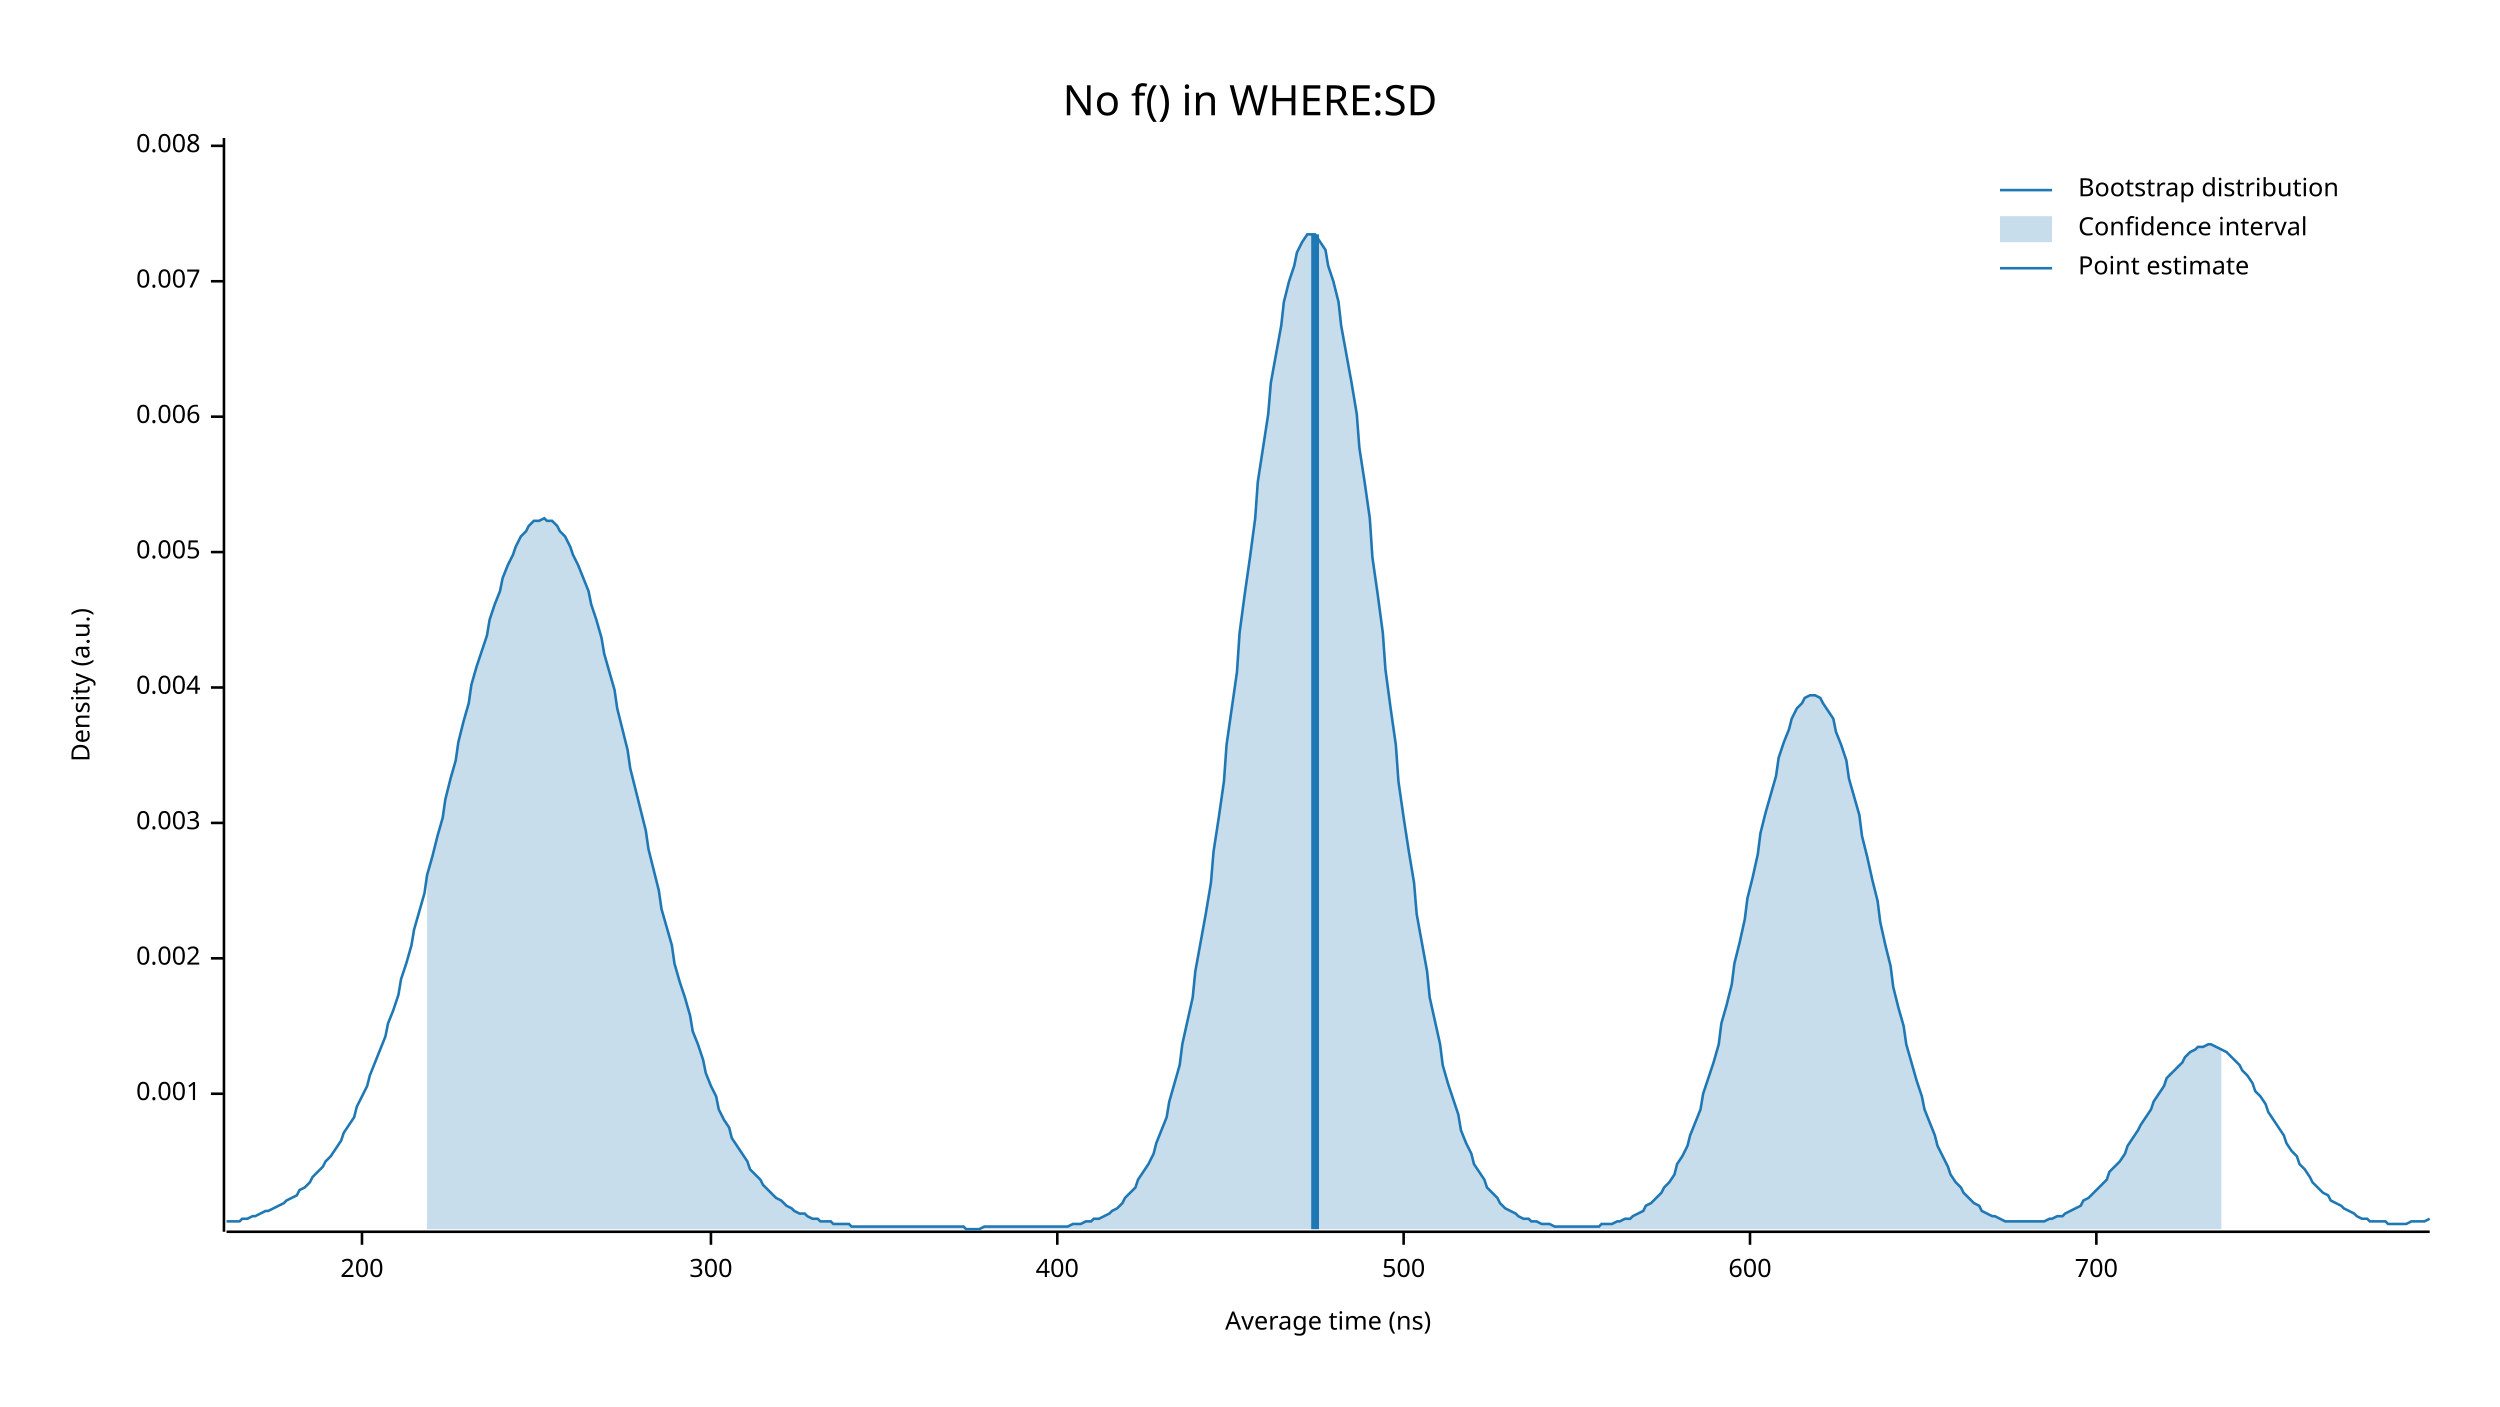
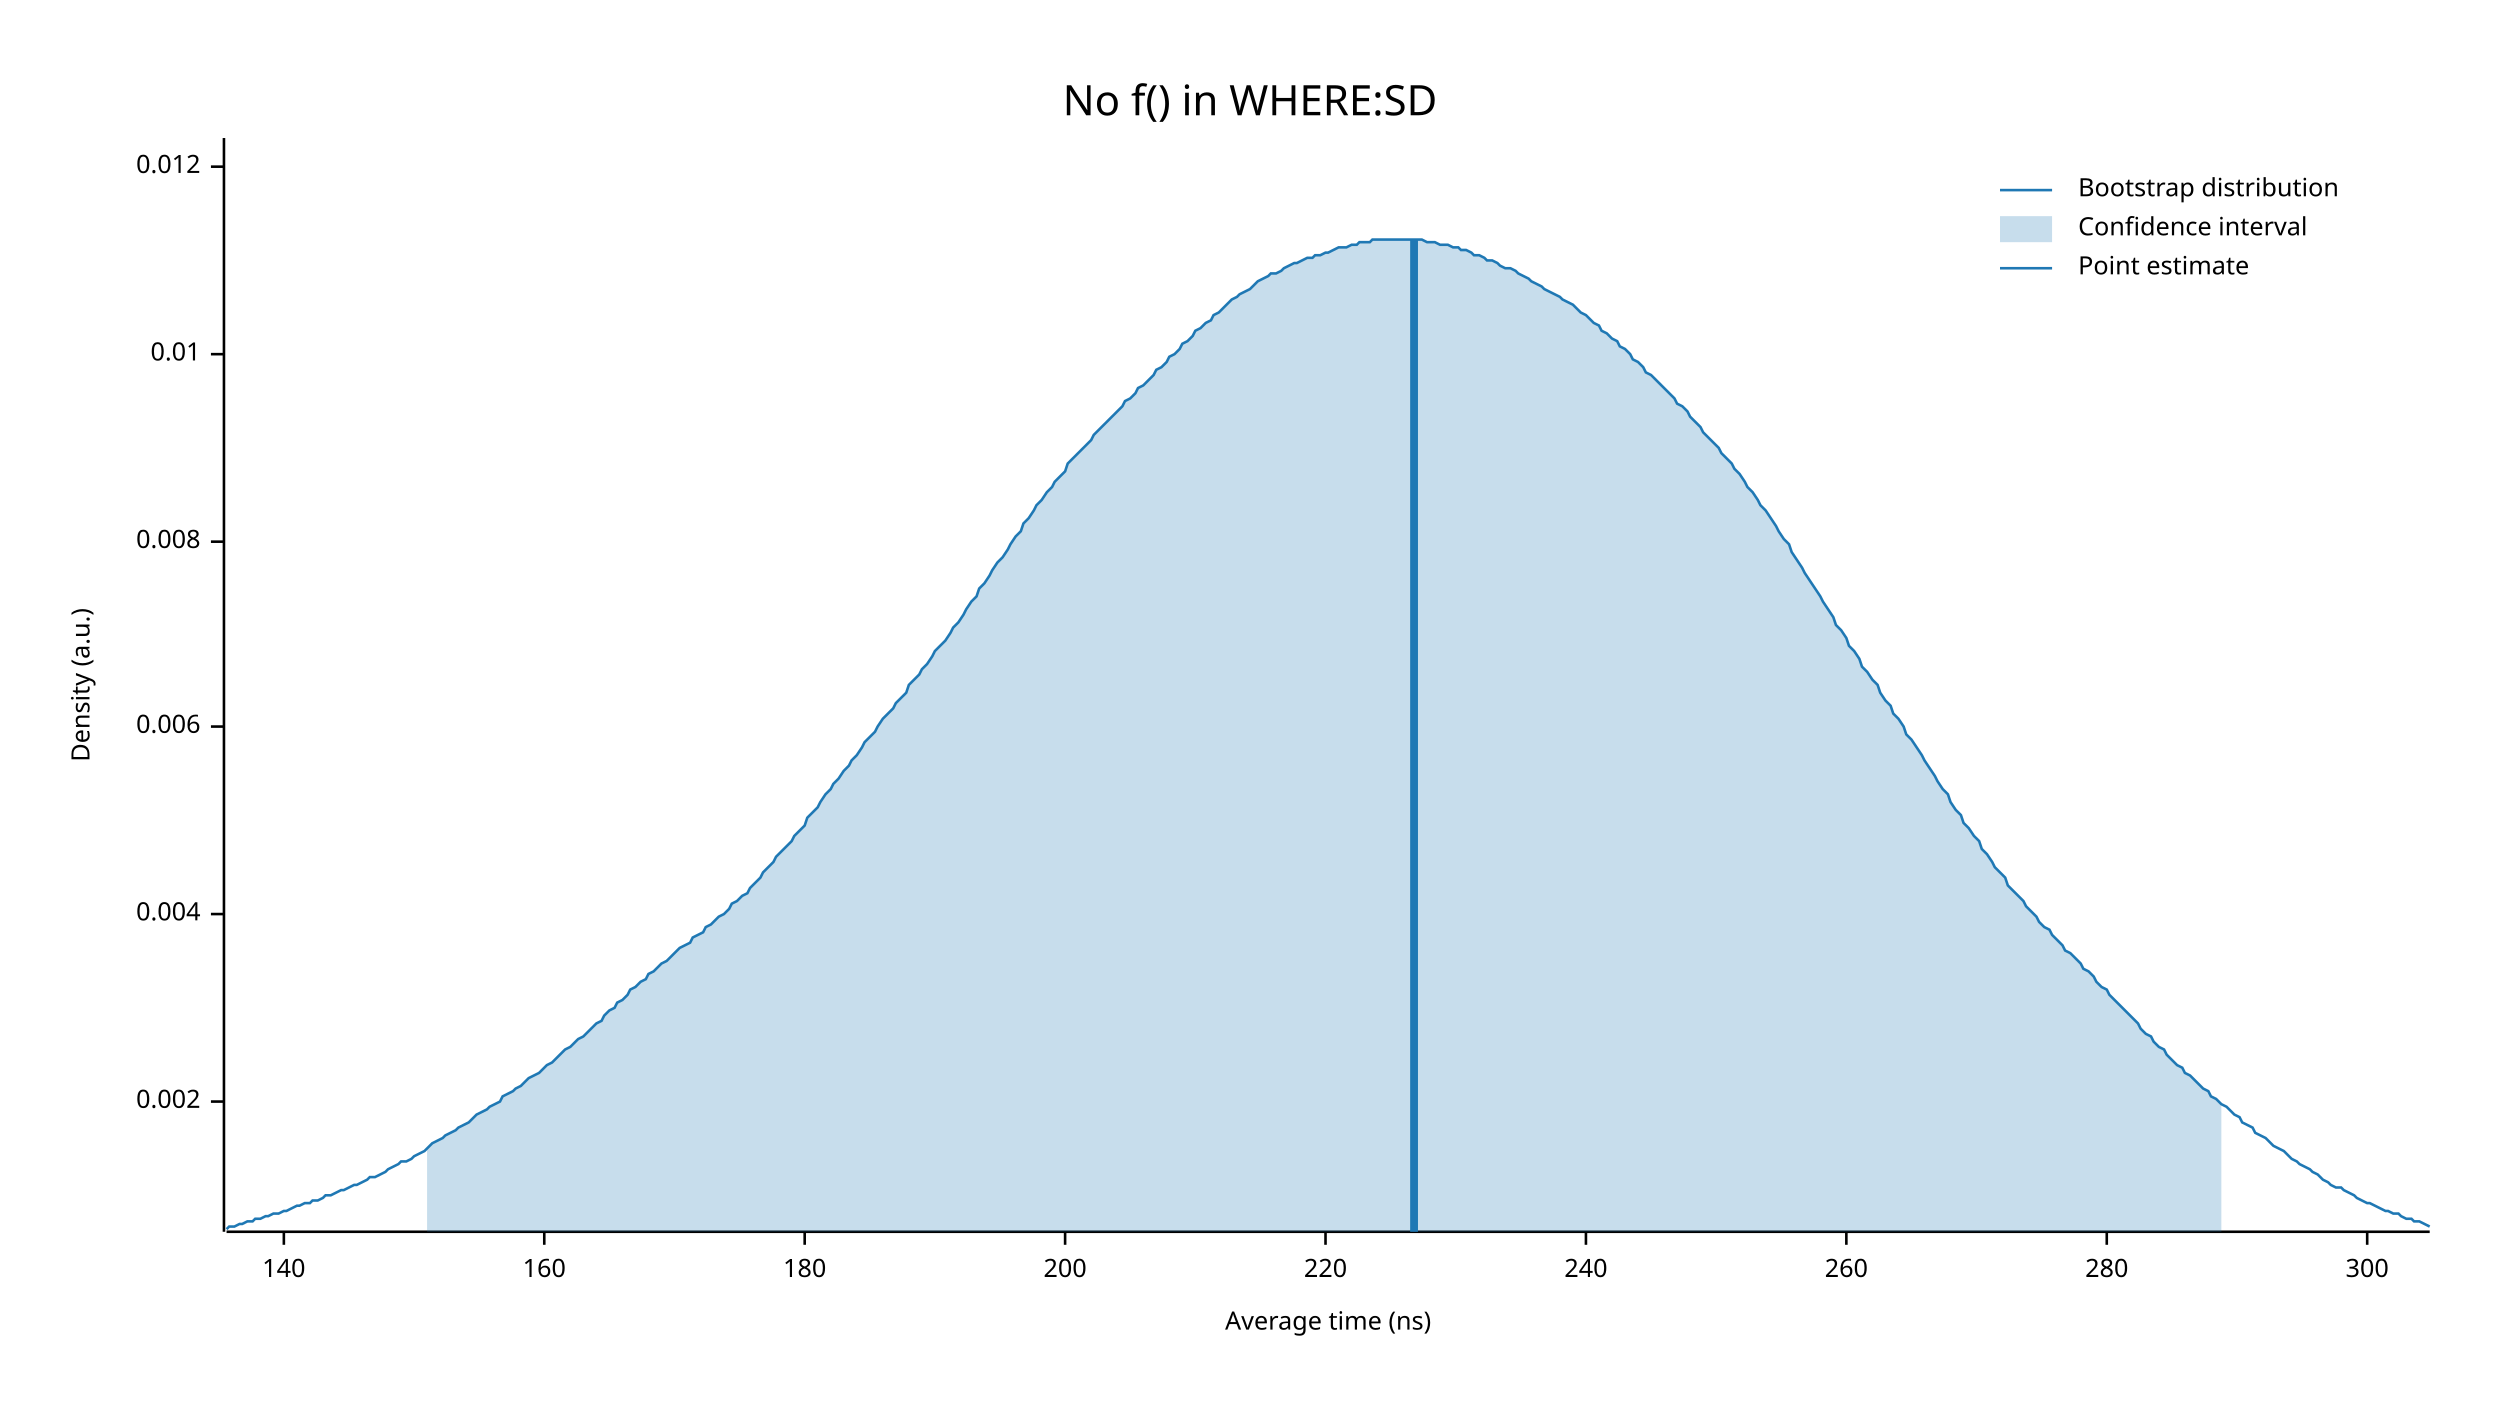
<svg xmlns="http://www.w3.org/2000/svg" width="960" height="540" viewBox="0 0 960 540">
  <text x="480" y="32" dy="0.76em" text-anchor="middle" font-family="sans-serif" font-size="16.129" opacity="1" fill="#000000">
No f() in WHERE:SD
</text>
  <text x="27" y="263" dy="0.76em" text-anchor="middle" font-family="sans-serif" font-size="9.677" opacity="1" fill="#000000" transform="rotate(270, 27, 263)">
Density (a.u.)
</text>
  <text x="510" y="513" dy="-0.5ex" text-anchor="middle" font-family="sans-serif" font-size="9.677" opacity="1" fill="#000000">
Average time (ns)
</text>
  <polyline fill="none" opacity="1" stroke="#000000" stroke-width="1" points="86,53 86,473 " />
-   <text x="77" y="420" dy="0.5ex" text-anchor="end" font-family="sans-serif" font-size="9.677" opacity="1" fill="#000000">
- 0.001
- </text>
-   <polyline fill="none" opacity="1" stroke="#000000" stroke-width="1" points="81,420 86,420 " />
-   <text x="77" y="368" dy="0.5ex" text-anchor="end" font-family="sans-serif" font-size="9.677" opacity="1" fill="#000000">
+   <text x="77" y="423" dy="0.5ex" text-anchor="end" font-family="sans-serif" font-size="9.677" opacity="1" fill="#000000">
0.002
</text>
-   <polyline fill="none" opacity="1" stroke="#000000" stroke-width="1" points="81,368 86,368 " />
-   <text x="77" y="316" dy="0.5ex" text-anchor="end" font-family="sans-serif" font-size="9.677" opacity="1" fill="#000000">
- 0.003
- </text>
-   <polyline fill="none" opacity="1" stroke="#000000" stroke-width="1" points="81,316 86,316 " />
-   <text x="77" y="264" dy="0.5ex" text-anchor="end" font-family="sans-serif" font-size="9.677" opacity="1" fill="#000000">
+   <polyline fill="none" opacity="1" stroke="#000000" stroke-width="1" points="81,423 86,423 " />
+   <text x="77" y="351" dy="0.5ex" text-anchor="end" font-family="sans-serif" font-size="9.677" opacity="1" fill="#000000">
0.004
</text>
-   <polyline fill="none" opacity="1" stroke="#000000" stroke-width="1" points="81,264 86,264 " />
-   <text x="77" y="212" dy="0.5ex" text-anchor="end" font-family="sans-serif" font-size="9.677" opacity="1" fill="#000000">
- 0.005
- </text>
-   <polyline fill="none" opacity="1" stroke="#000000" stroke-width="1" points="81,212 86,212 " />
-   <text x="77" y="160" dy="0.5ex" text-anchor="end" font-family="sans-serif" font-size="9.677" opacity="1" fill="#000000">
+   <polyline fill="none" opacity="1" stroke="#000000" stroke-width="1" points="81,351 86,351 " />
+   <text x="77" y="279" dy="0.5ex" text-anchor="end" font-family="sans-serif" font-size="9.677" opacity="1" fill="#000000">
0.006
</text>
-   <polyline fill="none" opacity="1" stroke="#000000" stroke-width="1" points="81,160 86,160 " />
-   <text x="77" y="108" dy="0.5ex" text-anchor="end" font-family="sans-serif" font-size="9.677" opacity="1" fill="#000000">
- 0.007
- </text>
-   <polyline fill="none" opacity="1" stroke="#000000" stroke-width="1" points="81,108 86,108 " />
-   <text x="77" y="56" dy="0.5ex" text-anchor="end" font-family="sans-serif" font-size="9.677" opacity="1" fill="#000000">
+   <polyline fill="none" opacity="1" stroke="#000000" stroke-width="1" points="81,279 86,279 " />
+   <text x="77" y="208" dy="0.5ex" text-anchor="end" font-family="sans-serif" font-size="9.677" opacity="1" fill="#000000">
0.008
</text>
-   <polyline fill="none" opacity="1" stroke="#000000" stroke-width="1" points="81,56 86,56 " />
+   <polyline fill="none" opacity="1" stroke="#000000" stroke-width="1" points="81,208 86,208 " />
+   <text x="77" y="136" dy="0.5ex" text-anchor="end" font-family="sans-serif" font-size="9.677" opacity="1" fill="#000000">
+ 0.01
+ </text>
+   <polyline fill="none" opacity="1" stroke="#000000" stroke-width="1" points="81,136 86,136 " />
+   <text x="77" y="64" dy="0.5ex" text-anchor="end" font-family="sans-serif" font-size="9.677" opacity="1" fill="#000000">
+ 0.012
+ </text>
+   <polyline fill="none" opacity="1" stroke="#000000" stroke-width="1" points="81,64 86,64 " />
  <polyline fill="none" opacity="1" stroke="#000000" stroke-width="1" points="87,473 933,473 " />
-   <text x="139" y="483" dy="0.76em" text-anchor="middle" font-family="sans-serif" font-size="9.677" opacity="1" fill="#000000">
+   <text x="109" y="483" dy="0.76em" text-anchor="middle" font-family="sans-serif" font-size="9.677" opacity="1" fill="#000000">
+ 140
+ </text>
+   <polyline fill="none" opacity="1" stroke="#000000" stroke-width="1" points="109,473 109,478 " />
+   <text x="209" y="483" dy="0.76em" text-anchor="middle" font-family="sans-serif" font-size="9.677" opacity="1" fill="#000000">
+ 160
+ </text>
+   <polyline fill="none" opacity="1" stroke="#000000" stroke-width="1" points="209,473 209,478 " />
+   <text x="309" y="483" dy="0.76em" text-anchor="middle" font-family="sans-serif" font-size="9.677" opacity="1" fill="#000000">
+ 180
+ </text>
+   <polyline fill="none" opacity="1" stroke="#000000" stroke-width="1" points="309,473 309,478 " />
+   <text x="409" y="483" dy="0.76em" text-anchor="middle" font-family="sans-serif" font-size="9.677" opacity="1" fill="#000000">
200
</text>
-   <polyline fill="none" opacity="1" stroke="#000000" stroke-width="1" points="139,473 139,478 " />
-   <text x="273" y="483" dy="0.76em" text-anchor="middle" font-family="sans-serif" font-size="9.677" opacity="1" fill="#000000">
+   <polyline fill="none" opacity="1" stroke="#000000" stroke-width="1" points="409,473 409,478 " />
+   <text x="509" y="483" dy="0.76em" text-anchor="middle" font-family="sans-serif" font-size="9.677" opacity="1" fill="#000000">
+ 220
+ </text>
+   <polyline fill="none" opacity="1" stroke="#000000" stroke-width="1" points="509,473 509,478 " />
+   <text x="609" y="483" dy="0.76em" text-anchor="middle" font-family="sans-serif" font-size="9.677" opacity="1" fill="#000000">
+ 240
+ </text>
+   <polyline fill="none" opacity="1" stroke="#000000" stroke-width="1" points="609,473 609,478 " />
+   <text x="709" y="483" dy="0.76em" text-anchor="middle" font-family="sans-serif" font-size="9.677" opacity="1" fill="#000000">
+ 260
+ </text>
+   <polyline fill="none" opacity="1" stroke="#000000" stroke-width="1" points="709,473 709,478 " />
+   <text x="809" y="483" dy="0.76em" text-anchor="middle" font-family="sans-serif" font-size="9.677" opacity="1" fill="#000000">
+ 280
+ </text>
+   <polyline fill="none" opacity="1" stroke="#000000" stroke-width="1" points="809,473 809,478 " />
+   <text x="909" y="483" dy="0.76em" text-anchor="middle" font-family="sans-serif" font-size="9.677" opacity="1" fill="#000000">
300
</text>
-   <polyline fill="none" opacity="1" stroke="#000000" stroke-width="1" points="273,473 273,478 " />
-   <text x="406" y="483" dy="0.76em" text-anchor="middle" font-family="sans-serif" font-size="9.677" opacity="1" fill="#000000">
- 400
- </text>
-   <polyline fill="none" opacity="1" stroke="#000000" stroke-width="1" points="406,473 406,478 " />
-   <text x="539" y="483" dy="0.76em" text-anchor="middle" font-family="sans-serif" font-size="9.677" opacity="1" fill="#000000">
- 500
- </text>
-   <polyline fill="none" opacity="1" stroke="#000000" stroke-width="1" points="539,473 539,478 " />
-   <text x="672" y="483" dy="0.76em" text-anchor="middle" font-family="sans-serif" font-size="9.677" opacity="1" fill="#000000">
- 600
- </text>
-   <polyline fill="none" opacity="1" stroke="#000000" stroke-width="1" points="672,473 672,478 " />
-   <text x="805" y="483" dy="0.76em" text-anchor="middle" font-family="sans-serif" font-size="9.677" opacity="1" fill="#000000">
- 700
- </text>
-   <polyline fill="none" opacity="1" stroke="#000000" stroke-width="1" points="805,473 805,478 " />
-   <polyline fill="none" opacity="1" stroke="#1F78B4" stroke-width="1" points="87,469 88,469 90,469 92,469 93,468 95,468 97,467 98,467 100,466 102,465 103,465 105,464 107,463 109,462 110,461 112,460 114,459 115,457 117,456 119,454 120,452 122,450 124,448 125,446 127,444 129,441 131,438 132,435 134,432 136,429 137,425 139,421 141,417 142,413 144,408 146,403 148,398 149,393 151,388 153,382 154,376 156,370 158,363 159,357 161,350 163,343 164,336 166,329 168,321 170,314 171,307 173,299 175,292 176,285 178,277 180,270 181,263 183,256 185,250 187,244 188,238 190,232 192,227 193,222 195,217 197,213 198,210 200,206 202,204 203,202 205,200 207,200 209,199 210,200 212,200 214,202 215,204 217,206 219,210 220,213 222,217 224,222 226,227 227,232 229,238 231,245 232,251 234,258 236,265 237,272 239,280 241,288 242,295 244,303 246,311 248,319 249,326 251,334 253,342 254,349 256,356 258,363 259,370 261,377 263,383 265,390 266,396 268,401 270,407 271,412 273,417 275,421 276,426 278,430 280,433 281,437 283,440 285,443 287,446 288,449 290,451 292,453 293,455 295,457 297,459 298,460 300,461 302,463 304,464 305,465 307,466 309,466 310,467 312,468 314,468 315,469 317,469 319,469 320,470 322,470 324,470 326,470 327,471 329,471 331,471 332,471 334,471 336,471 337,471 339,471 341,471 343,471 344,471 346,471 348,471 349,471 351,471 353,471 354,471 356,471 358,471 359,471 361,471 363,471 365,471 366,471 368,471 370,471 371,472 373,472 375,472 376,472 378,471 380,471 381,471 383,471 385,471 387,471 388,471 390,471 392,471 393,471 395,471 397,471 398,471 400,471 402,471 404,471 405,471 407,471 409,471 410,471 412,470 414,470 415,470 417,469 419,469 420,468 422,468 424,467 426,466 427,465 429,464 431,462 432,460 434,458 436,456 437,453 439,450 441,447 443,443 444,439 446,434 448,429 449,423 451,416 453,409 454,401 456,392 458,383 459,373 461,362 463,351 465,339 466,327 468,314 470,300 471,286 473,272 475,258 476,243 478,228 480,214 482,199 483,185 485,172 487,159 488,147 490,136 492,125 493,116 495,108 497,102 498,97 500,93 502,90 504,90 505,90 507,93 509,96 510,102 512,108 514,116 515,125 517,136 519,147 521,159 522,172 524,185 526,199 527,214 529,228 531,243 532,257 534,272 536,286 537,300 539,314 541,327 543,339 544,351 546,362 548,373 549,383 551,392 553,401 554,409 556,416 558,422 560,428 561,434 563,439 565,443 566,447 568,450 570,453 571,456 573,458 575,460 576,462 578,464 580,465 582,466 583,467 585,468 587,468 588,469 590,469 592,470 593,470 595,470 597,471 599,471 600,471 602,471 604,471 605,471 607,471 609,471 610,471 612,471 614,471 615,470 617,470 619,470 621,469 622,469 624,468 626,468 627,467 629,466 631,465 632,463 634,462 636,460 638,458 639,456 641,454 643,451 644,447 646,444 648,440 649,436 651,431 653,426 654,420 656,414 658,408 660,401 661,393 663,386 665,378 666,370 668,362 670,353 671,345 673,337 675,328 676,320 678,312 680,305 682,298 683,291 685,285 687,280 688,276 690,272 692,270 693,268 695,267 697,267 699,268 700,270 702,273 704,276 705,281 707,286 709,292 710,299 712,306 714,313 715,321 717,329 719,338 721,346 722,354 724,363 726,371 727,379 729,387 731,394 732,401 734,408 736,415 738,421 739,426 741,431 743,436 744,440 746,444 748,448 749,451 751,454 753,456 754,458 756,460 758,462 760,463 761,465 763,466 765,467 766,467 768,468 770,469 771,469 773,469 775,469 777,469 778,469 780,469 782,469 783,469 785,469 787,468 788,468 790,467 792,467 793,466 795,465 797,464 799,463 800,461 802,460 804,458 805,457 807,455 809,453 810,450 812,448 814,446 816,443 817,440 819,437 821,434 822,432 824,429 826,426 827,423 829,420 831,417 832,414 834,412 836,410 838,408 839,406 841,404 843,403 844,402 846,402 848,401 849,401 851,402 853,403 855,404 856,405 858,407 860,409 861,411 863,413 865,416 866,419 868,421 870,424 871,427 873,430 875,433 877,436 878,439 880,442 882,444 883,447 885,449 887,452 888,454 890,456 892,458 894,459 895,461 897,462 899,463 900,464 902,465 904,466 905,467 907,468 909,468 910,469 912,469 914,469 916,469 917,470 919,470 921,470 922,470 924,470 926,469 927,469 929,469 931,469 933,468 " />
-   <polygon opacity="0.25" fill="#1F78B4" points="164,336 166,329 168,321 170,314 171,307 173,299 175,292 176,285 178,277 180,270 181,263 183,256 185,250 187,244 188,238 190,232 192,227 193,222 195,217 197,213 198,210 200,206 202,204 203,202 205,200 207,200 209,199 210,200 212,200 214,202 215,204 217,206 219,210 220,213 222,217 224,222 226,227 227,232 229,238 231,245 232,251 234,258 236,265 237,272 239,280 241,288 242,295 244,303 246,311 248,319 249,326 251,334 253,342 254,349 256,356 258,363 259,370 261,377 263,383 265,390 266,396 268,401 270,407 271,412 273,417 275,421 276,426 278,430 280,433 281,437 283,440 285,443 287,446 288,449 290,451 292,453 293,455 295,457 297,459 298,460 300,461 302,463 304,464 305,465 307,466 309,466 310,467 312,468 314,468 315,469 317,469 319,469 320,470 322,470 324,470 326,470 327,471 329,471 331,471 332,471 334,471 336,471 337,471 339,471 341,471 343,471 344,471 346,471 348,471 349,471 351,471 353,471 354,471 356,471 358,471 359,471 361,471 363,471 365,471 366,471 368,471 370,471 371,472 373,472 375,472 376,472 378,471 380,471 381,471 383,471 385,471 387,471 388,471 390,471 392,471 393,471 395,471 397,471 398,471 400,471 402,471 404,471 405,471 407,471 409,471 410,471 412,470 414,470 415,470 417,469 419,469 420,468 422,468 424,467 426,466 427,465 429,464 431,462 432,460 434,458 436,456 437,453 439,450 441,447 443,443 444,439 446,434 448,429 449,423 451,416 453,409 454,401 456,392 458,383 459,373 461,362 463,351 465,339 466,327 468,314 470,300 471,286 473,272 475,258 476,243 478,228 480,214 482,199 483,185 485,172 487,159 488,147 490,136 492,125 493,116 495,108 497,102 498,97 500,93 502,90 504,90 505,90 507,93 509,96 510,102 512,108 514,116 515,125 517,136 519,147 521,159 522,172 524,185 526,199 527,214 529,228 531,243 532,257 534,272 536,286 537,300 539,314 541,327 543,339 544,351 546,362 548,373 549,383 551,392 553,401 554,409 556,416 558,422 560,428 561,434 563,439 565,443 566,447 568,450 570,453 571,456 573,458 575,460 576,462 578,464 580,465 582,466 583,467 585,468 587,468 588,469 590,469 592,470 593,470 595,470 597,471 599,471 600,471 602,471 604,471 605,471 607,471 609,471 610,471 612,471 614,471 615,470 617,470 619,470 621,469 622,469 624,468 626,468 627,467 629,466 631,465 632,463 634,462 636,460 638,458 639,456 641,454 643,451 644,447 646,444 648,440 649,436 651,431 653,426 654,420 656,414 658,408 660,401 661,393 663,386 665,378 666,370 668,362 670,353 671,345 673,337 675,328 676,320 678,312 680,305 682,298 683,291 685,285 687,280 688,276 690,272 692,270 693,268 695,267 697,267 699,268 700,270 702,273 704,276 705,281 707,286 709,292 710,299 712,306 714,313 715,321 717,329 719,338 721,346 722,354 724,363 726,371 727,379 729,387 731,394 732,401 734,408 736,415 738,421 739,426 741,431 743,436 744,440 746,444 748,448 749,451 751,454 753,456 754,458 756,460 758,462 760,463 761,465 763,466 765,467 766,467 768,468 770,469 771,469 773,469 775,469 777,469 778,469 780,469 782,469 783,469 785,469 787,468 788,468 790,467 792,467 793,466 795,465 797,464 799,463 800,461 802,460 804,458 805,457 807,455 809,453 810,450 812,448 814,446 816,443 817,440 819,437 821,434 822,432 824,429 826,426 827,423 829,420 831,417 832,414 834,412 836,410 838,408 839,406 841,404 843,403 844,402 846,402 848,401 849,401 851,402 853,403 853,472 164,472 " />
-   <polyline fill="none" opacity="1" stroke="#1F78B4" stroke-width="3" points="505,472 505,90 " />
+   <polyline fill="none" opacity="1" stroke="#000000" stroke-width="1" points="909,473 909,478 " />
+   <polyline fill="none" opacity="1" stroke="#1F78B4" stroke-width="1" points="87,472 88,471 90,471 92,470 93,470 95,469 97,469 98,468 100,468 102,467 103,467 105,466 107,466 109,465 110,465 112,464 114,463 115,463 117,462 119,462 120,461 122,461 124,460 125,459 127,459 129,458 131,457 132,457 134,456 136,455 137,455 139,454 141,453 142,452 144,452 146,451 148,450 149,449 151,448 153,447 154,446 156,446 158,445 159,444 161,443 163,442 164,441 166,439 168,438 170,437 171,436 173,435 175,434 176,433 178,432 180,431 181,430 183,428 185,427 187,426 188,425 190,424 192,423 193,421 195,420 197,419 198,418 200,417 202,415 203,414 205,413 207,412 209,410 210,409 212,408 214,406 215,405 217,403 219,402 220,401 222,399 224,398 226,396 227,395 229,393 231,392 232,390 234,388 236,387 237,385 239,384 241,382 242,380 244,379 246,377 248,376 249,374 251,373 253,371 254,370 256,369 258,367 259,366 261,364 263,363 265,362 266,360 268,359 270,358 271,356 273,355 275,353 276,352 278,351 280,349 281,347 283,346 285,344 287,343 288,341 290,339 292,337 293,335 295,333 297,331 298,329 300,327 302,325 304,323 305,321 307,319 309,317 310,314 312,312 314,310 315,308 317,305 319,303 320,301 322,299 324,296 326,294 327,292 329,290 331,287 332,285 334,283 336,281 337,279 339,276 341,274 343,272 344,270 346,268 348,266 349,263 351,261 353,259 354,257 356,255 358,252 359,250 361,248 363,246 365,243 366,241 368,239 370,236 371,234 373,231 375,229 376,226 378,224 380,221 381,219 383,216 385,214 387,211 388,209 390,206 392,204 393,201 395,199 397,196 398,194 400,192 402,189 404,187 405,185 407,183 409,181 410,178 412,176 414,174 415,173 417,171 419,169 420,167 422,165 424,163 426,161 427,160 429,158 431,156 432,154 434,153 436,151 437,149 439,148 441,146 443,144 444,142 446,141 448,139 449,137 451,136 453,134 454,132 456,131 458,129 459,127 461,126 463,124 465,123 466,121 468,120 470,118 471,117 473,115 475,114 476,113 478,112 480,111 482,109 483,108 485,107 487,106 488,105 490,105 492,104 493,103 495,102 497,101 498,101 500,100 502,99 504,99 505,98 507,98 509,97 510,97 512,96 514,95 515,95 517,95 519,94 521,94 522,93 524,93 526,93 527,92 529,92 531,92 532,92 534,92 536,92 537,92 539,92 541,92 543,92 544,92 546,92 548,93 549,93 551,93 553,94 554,94 556,94 558,95 560,95 561,96 563,96 565,97 566,98 568,98 570,99 571,100 573,100 575,101 576,102 578,103 580,103 582,104 583,105 585,106 587,107 588,108 590,109 592,110 593,111 595,112 597,113 599,114 600,115 602,116 604,117 605,118 607,120 609,121 610,122 612,124 614,125 615,127 617,128 619,130 621,131 622,133 624,134 626,136 627,138 629,139 631,141 632,143 634,144 636,146 638,148 639,149 641,151 643,153 644,155 646,156 648,158 649,160 651,162 653,164 654,166 656,168 658,170 660,172 661,174 663,176 665,178 666,180 668,182 670,185 671,187 673,189 675,192 676,194 678,196 680,199 682,202 683,204 685,207 687,209 688,212 690,215 692,218 693,220 695,223 697,226 699,229 700,231 702,234 704,237 705,240 707,242 709,245 710,248 712,250 714,253 715,256 717,258 719,261 721,263 722,266 724,269 726,271 727,274 729,276 731,279 732,282 734,284 736,287 738,290 739,292 741,295 743,298 744,300 746,303 748,305 749,308 751,311 753,313 754,316 756,318 758,321 760,323 761,326 763,328 765,331 766,333 768,335 770,337 771,340 773,342 775,344 777,346 778,348 780,350 782,352 783,354 785,356 787,357 788,359 790,361 792,363 793,365 795,366 797,368 799,370 800,372 802,373 804,375 805,377 807,379 809,380 810,382 812,384 814,386 816,388 817,389 819,391 821,393 822,395 824,397 826,398 827,400 829,402 831,403 832,405 834,407 836,409 838,410 839,412 841,413 843,415 844,416 846,418 848,419 849,421 851,422 853,424 855,425 856,426 858,428 860,429 861,431 863,432 865,433 866,435 868,436 870,437 871,438 873,440 875,441 877,442 878,443 880,445 882,446 883,447 885,448 887,449 888,450 890,451 892,453 894,454 895,455 897,456 899,456 900,457 902,458 904,459 905,460 907,461 909,462 910,462 912,463 914,464 916,465 917,465 919,466 921,466 922,467 924,468 926,468 927,469 929,469 931,470 933,471 " />
+   <polygon opacity="0.25" fill="#1F78B4" points="164,441 166,439 168,438 170,437 171,436 173,435 175,434 176,433 178,432 180,431 181,430 183,428 185,427 187,426 188,425 190,424 192,423 193,421 195,420 197,419 198,418 200,417 202,415 203,414 205,413 207,412 209,410 210,409 212,408 214,406 215,405 217,403 219,402 220,401 222,399 224,398 226,396 227,395 229,393 231,392 232,390 234,388 236,387 237,385 239,384 241,382 242,380 244,379 246,377 248,376 249,374 251,373 253,371 254,370 256,369 258,367 259,366 261,364 263,363 265,362 266,360 268,359 270,358 271,356 273,355 275,353 276,352 278,351 280,349 281,347 283,346 285,344 287,343 288,341 290,339 292,337 293,335 295,333 297,331 298,329 300,327 302,325 304,323 305,321 307,319 309,317 310,314 312,312 314,310 315,308 317,305 319,303 320,301 322,299 324,296 326,294 327,292 329,290 331,287 332,285 334,283 336,281 337,279 339,276 341,274 343,272 344,270 346,268 348,266 349,263 351,261 353,259 354,257 356,255 358,252 359,250 361,248 363,246 365,243 366,241 368,239 370,236 371,234 373,231 375,229 376,226 378,224 380,221 381,219 383,216 385,214 387,211 388,209 390,206 392,204 393,201 395,199 397,196 398,194 400,192 402,189 404,187 405,185 407,183 409,181 410,178 412,176 414,174 415,173 417,171 419,169 420,167 422,165 424,163 426,161 427,160 429,158 431,156 432,154 434,153 436,151 437,149 439,148 441,146 443,144 444,142 446,141 448,139 449,137 451,136 453,134 454,132 456,131 458,129 459,127 461,126 463,124 465,123 466,121 468,120 470,118 471,117 473,115 475,114 476,113 478,112 480,111 482,109 483,108 485,107 487,106 488,105 490,105 492,104 493,103 495,102 497,101 498,101 500,100 502,99 504,99 505,98 507,98 509,97 510,97 512,96 514,95 515,95 517,95 519,94 521,94 522,93 524,93 526,93 527,92 529,92 531,92 532,92 534,92 536,92 537,92 539,92 541,92 543,92 544,92 546,92 548,93 549,93 551,93 553,94 554,94 556,94 558,95 560,95 561,96 563,96 565,97 566,98 568,98 570,99 571,100 573,100 575,101 576,102 578,103 580,103 582,104 583,105 585,106 587,107 588,108 590,109 592,110 593,111 595,112 597,113 599,114 600,115 602,116 604,117 605,118 607,120 609,121 610,122 612,124 614,125 615,127 617,128 619,130 621,131 622,133 624,134 626,136 627,138 629,139 631,141 632,143 634,144 636,146 638,148 639,149 641,151 643,153 644,155 646,156 648,158 649,160 651,162 653,164 654,166 656,168 658,170 660,172 661,174 663,176 665,178 666,180 668,182 670,185 671,187 673,189 675,192 676,194 678,196 680,199 682,202 683,204 685,207 687,209 688,212 690,215 692,218 693,220 695,223 697,226 699,229 700,231 702,234 704,237 705,240 707,242 709,245 710,248 712,250 714,253 715,256 717,258 719,261 721,263 722,266 724,269 726,271 727,274 729,276 731,279 732,282 734,284 736,287 738,290 739,292 741,295 743,298 744,300 746,303 748,305 749,308 751,311 753,313 754,316 756,318 758,321 760,323 761,326 763,328 765,331 766,333 768,335 770,337 771,340 773,342 775,344 777,346 778,348 780,350 782,352 783,354 785,356 787,357 788,359 790,361 792,363 793,365 795,366 797,368 799,370 800,372 802,373 804,375 805,377 807,379 809,380 810,382 812,384 814,386 816,388 817,389 819,391 821,393 822,395 824,397 826,398 827,400 829,402 831,403 832,405 834,407 836,409 838,410 839,412 841,413 843,415 844,416 846,418 848,419 849,421 851,422 853,424 853,473 164,473 " />
+   <polyline fill="none" opacity="1" stroke="#1F78B4" stroke-width="3" points="543,473 543,92 " />
  <text x="798" y="68" dy="0.76em" text-anchor="start" font-family="sans-serif" font-size="9.677" opacity="1" fill="#000000">
Bootstrap distribution
</text>
  <text x="798" y="83" dy="0.76em" text-anchor="start" font-family="sans-serif" font-size="9.677" opacity="1" fill="#000000">
Confidence interval
</text>
  <text x="798" y="98" dy="0.76em" text-anchor="start" font-family="sans-serif" font-size="9.677" opacity="1" fill="#000000">
Point estimate
</text>
  <polyline fill="none" opacity="1" stroke="#1F78B4" stroke-width="1" points="768,73 788,73 " />
  <rect x="768" y="83" width="20" height="10" opacity="0.25" fill="#1F78B4" stroke="none" />
  <polyline fill="none" opacity="1" stroke="#1F78B4" stroke-width="1" points="768,103 788,103 " />
</svg>
